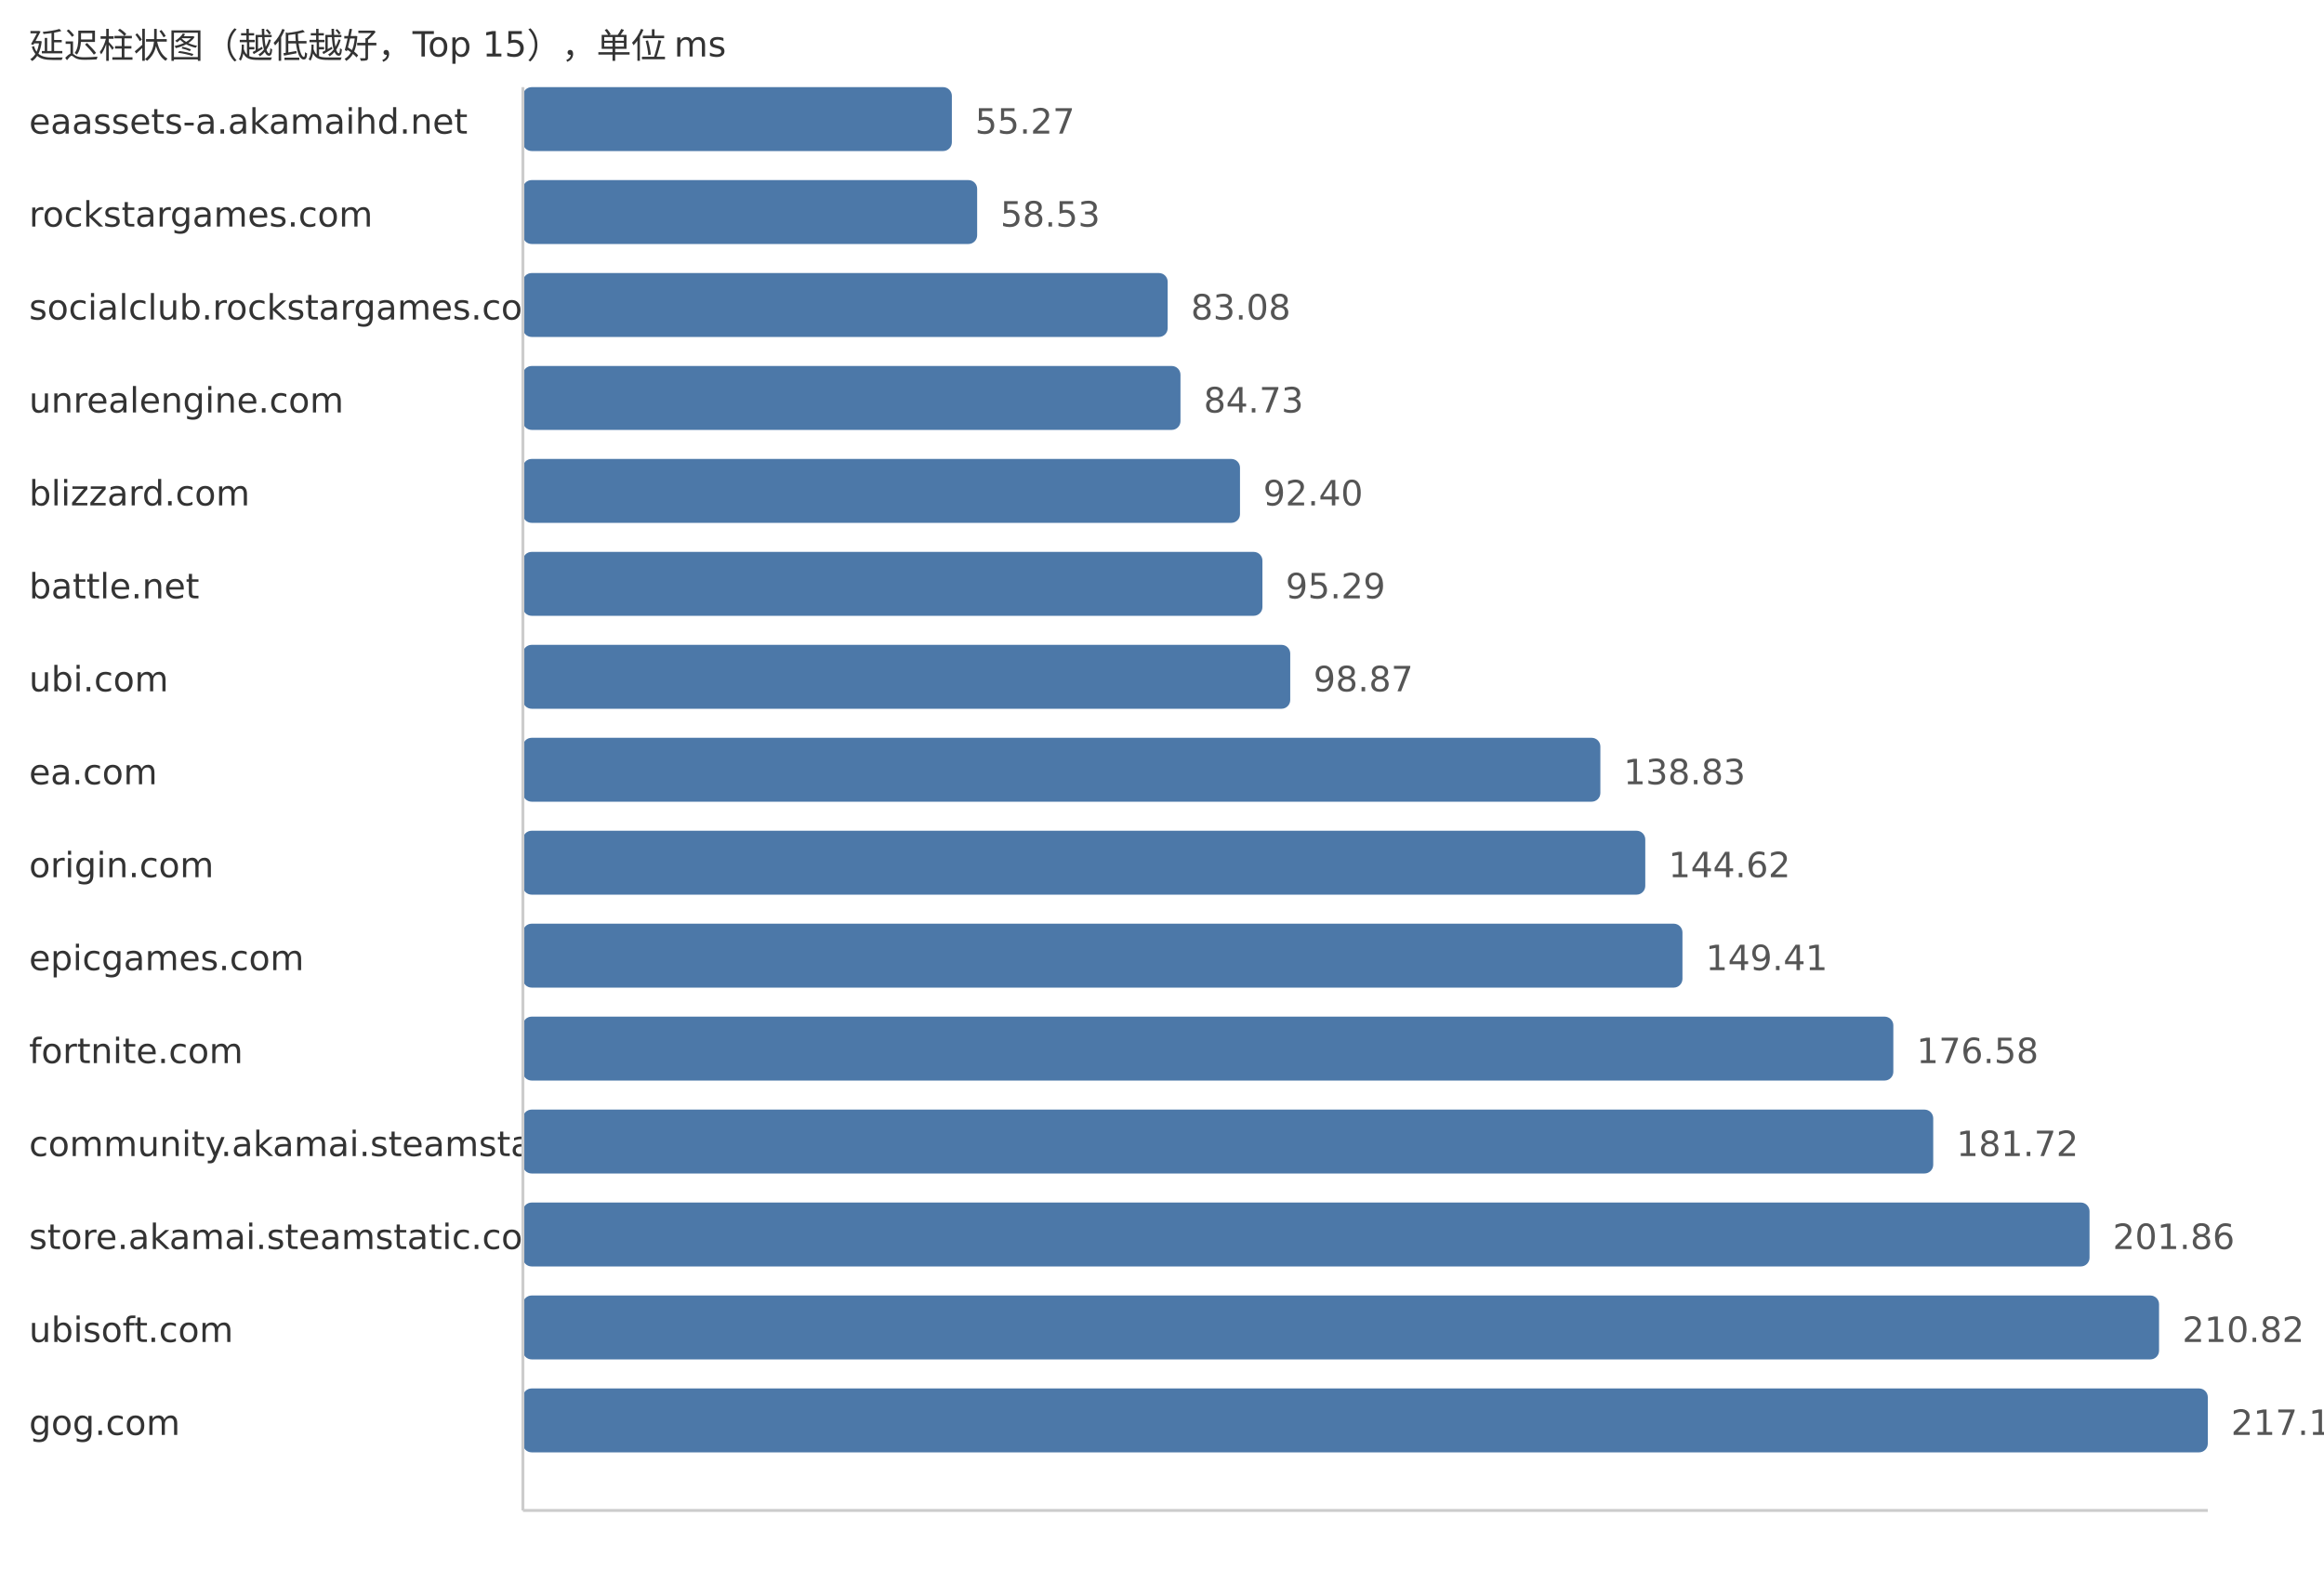
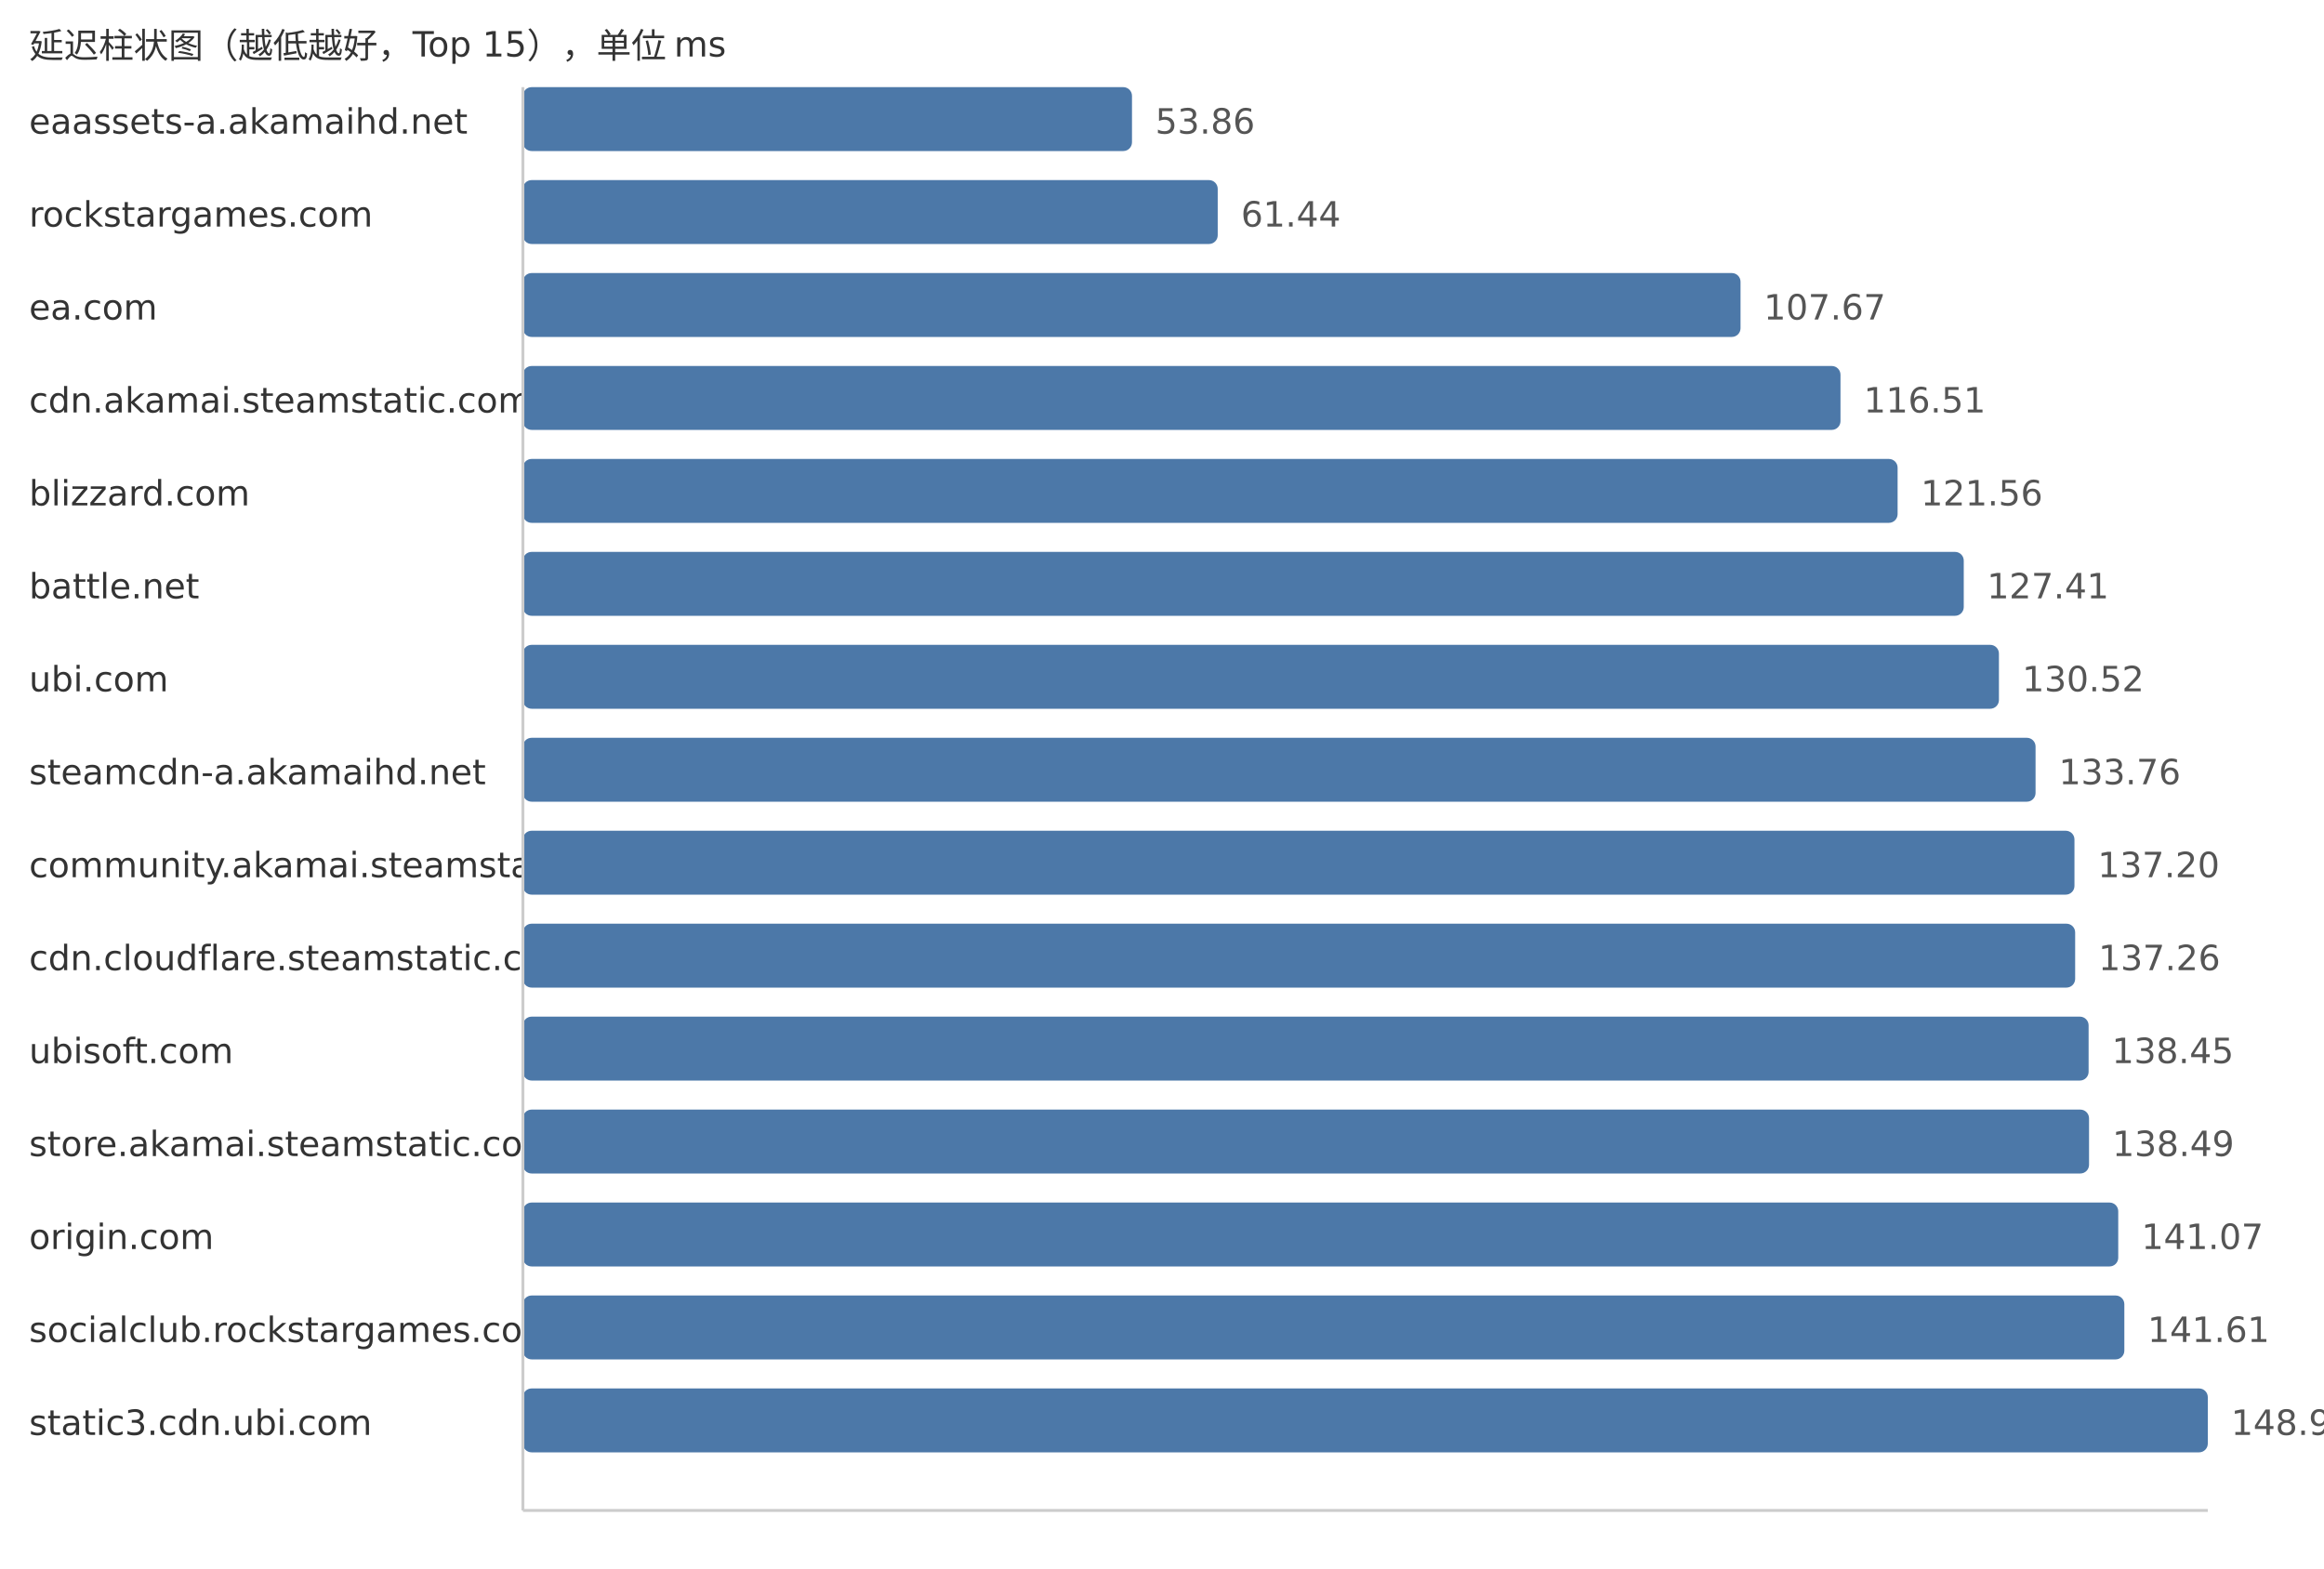
<svg xmlns="http://www.w3.org/2000/svg" width="800" height="540">
  <style> .label{font-family:DejaVu Sans,Verdana,Geneva,sans-serif;font-size:12px;fill:#333} .value{font-family:DejaVu Sans,Verdana,Geneva,sans-serif;font-size:12px;fill:#555} </style>
  <text x="10" y="20" class="label">延迟柱状图（越低越好，Top 15），单位 ms</text>
  <text x="10" y="46" class="label">eaassets-a.akamaihd.net</text>
-   <rect x="180" y="30" width="147.66" height="22" fill="#4c78a8" rx="3" />
-   <text x="335.66" y="46" class="value">55.27</text>
+   <rect x="180" y="30" width="209.67" height="22" fill="#4c78a8" rx="3" />
+   <text x="397.67" y="46" class="value">53.86</text>
  <text x="10" y="78" class="label">rockstargames.com</text>
-   <rect x="180" y="62" width="156.37" height="22" fill="#4c78a8" rx="3" />
-   <text x="344.37" y="78" class="value">58.53</text>
-   <text x="10" y="110" class="label">socialclub.rockstargames.com</text>
-   <rect x="180" y="94" width="221.95" height="22" fill="#4c78a8" rx="3" />
-   <text x="409.95" y="110" class="value">83.08</text>
-   <text x="10" y="142" class="label">unrealengine.com</text>
-   <rect x="180" y="126" width="226.36" height="22" fill="#4c78a8" rx="3" />
-   <text x="414.36" y="142" class="value">84.73</text>
+   <rect x="180" y="62" width="239.18" height="22" fill="#4c78a8" rx="3" />
+   <text x="427.18" y="78" class="value">61.44</text>
+   <text x="10" y="110" class="label">ea.com</text>
+   <rect x="180" y="94" width="419.15" height="22" fill="#4c78a8" rx="3" />
+   <text x="607.15" y="110" class="value">107.67</text>
+   <text x="10" y="142" class="label">cdn.akamai.steamstatic.com</text>
+   <rect x="180" y="126" width="453.56" height="22" fill="#4c78a8" rx="3" />
+   <text x="641.56" y="142" class="value">116.51</text>
  <text x="10" y="174" class="label">blizzard.com</text>
-   <rect x="180" y="158" width="246.85" height="22" fill="#4c78a8" rx="3" />
-   <text x="434.85" y="174" class="value">92.40</text>
+   <rect x="180" y="158" width="473.22" height="22" fill="#4c78a8" rx="3" />
+   <text x="661.22" y="174" class="value">121.56</text>
  <text x="10" y="206" class="label">battle.net</text>
-   <rect x="180" y="190" width="254.57" height="22" fill="#4c78a8" rx="3" />
-   <text x="442.57" y="206" class="value">95.29</text>
+   <rect x="180" y="190" width="495.99" height="22" fill="#4c78a8" rx="3" />
+   <text x="683.99" y="206" class="value">127.41</text>
  <text x="10" y="238" class="label">ubi.com</text>
-   <rect x="180" y="222" width="264.14" height="22" fill="#4c78a8" rx="3" />
-   <text x="452.14" y="238" class="value">98.87</text>
-   <text x="10" y="270" class="label">ea.com</text>
-   <rect x="180" y="254" width="370.9" height="22" fill="#4c78a8" rx="3" />
-   <text x="558.9" y="270" class="value">138.83</text>
-   <text x="10" y="302" class="label">origin.com</text>
-   <rect x="180" y="286" width="386.36" height="22" fill="#4c78a8" rx="3" />
-   <text x="574.36" y="302" class="value">144.62</text>
-   <text x="10" y="334" class="label">epicgames.com</text>
-   <rect x="180" y="318" width="399.16" height="22" fill="#4c78a8" rx="3" />
-   <text x="587.16" y="334" class="value">149.41</text>
-   <text x="10" y="366" class="label">fortnite.com</text>
-   <rect x="180" y="350" width="471.75" height="22" fill="#4c78a8" rx="3" />
-   <text x="659.75" y="366" class="value">176.58</text>
-   <text x="10" y="398" class="label">community.akamai.steamstatic.com</text>
-   <rect x="180" y="382" width="485.48" height="22" fill="#4c78a8" rx="3" />
-   <text x="673.48" y="398" class="value">181.72</text>
-   <text x="10" y="430" class="label">store.akamai.steamstatic.com</text>
-   <rect x="180" y="414" width="539.29" height="22" fill="#4c78a8" rx="3" />
-   <text x="727.29" y="430" class="value">201.86</text>
-   <text x="10" y="462" class="label">ubisoft.com</text>
-   <rect x="180" y="446" width="563.22" height="22" fill="#4c78a8" rx="3" />
-   <text x="751.22" y="462" class="value">210.82</text>
-   <text x="10" y="494" class="label">gog.com</text>
+   <rect x="180" y="222" width="508.1" height="22" fill="#4c78a8" rx="3" />
+   <text x="696.1" y="238" class="value">130.52</text>
+   <text x="10" y="270" class="label">steamcdn-a.akamaihd.net</text>
+   <rect x="180" y="254" width="520.71" height="22" fill="#4c78a8" rx="3" />
+   <text x="708.71" y="270" class="value">133.76</text>
+   <text x="10" y="302" class="label">community.akamai.steamstatic.com</text>
+   <rect x="180" y="286" width="534.1" height="22" fill="#4c78a8" rx="3" />
+   <text x="722.1" y="302" class="value">137.20</text>
+   <text x="10" y="334" class="label">cdn.cloudflare.steamstatic.com</text>
+   <rect x="180" y="318" width="534.34" height="22" fill="#4c78a8" rx="3" />
+   <text x="722.34" y="334" class="value">137.26</text>
+   <text x="10" y="366" class="label">ubisoft.com</text>
+   <rect x="180" y="350" width="538.97" height="22" fill="#4c78a8" rx="3" />
+   <text x="726.97" y="366" class="value">138.45</text>
+   <text x="10" y="398" class="label">store.akamai.steamstatic.com</text>
+   <rect x="180" y="382" width="539.12" height="22" fill="#4c78a8" rx="3" />
+   <text x="727.12" y="398" class="value">138.49</text>
+   <text x="10" y="430" class="label">origin.com</text>
+   <rect x="180" y="414" width="549.17" height="22" fill="#4c78a8" rx="3" />
+   <text x="737.17" y="430" class="value">141.07</text>
+   <text x="10" y="462" class="label">socialclub.rockstargames.com</text>
+   <rect x="180" y="446" width="551.27" height="22" fill="#4c78a8" rx="3" />
+   <text x="739.27" y="462" class="value">141.61</text>
+   <text x="10" y="494" class="label">static3.cdn.ubi.com</text>
  <rect x="180" y="478" width="580.0" height="22" fill="#4c78a8" rx="3" />
-   <text x="768.0" y="494" class="value">217.10</text>
+   <text x="768.0" y="494" class="value">148.99</text>
  <line x1="180" y1="30" x2="180" y2="520" stroke="#ccc" />
  <line x1="180" y1="520" x2="760" y2="520" stroke="#ccc" />
</svg>
